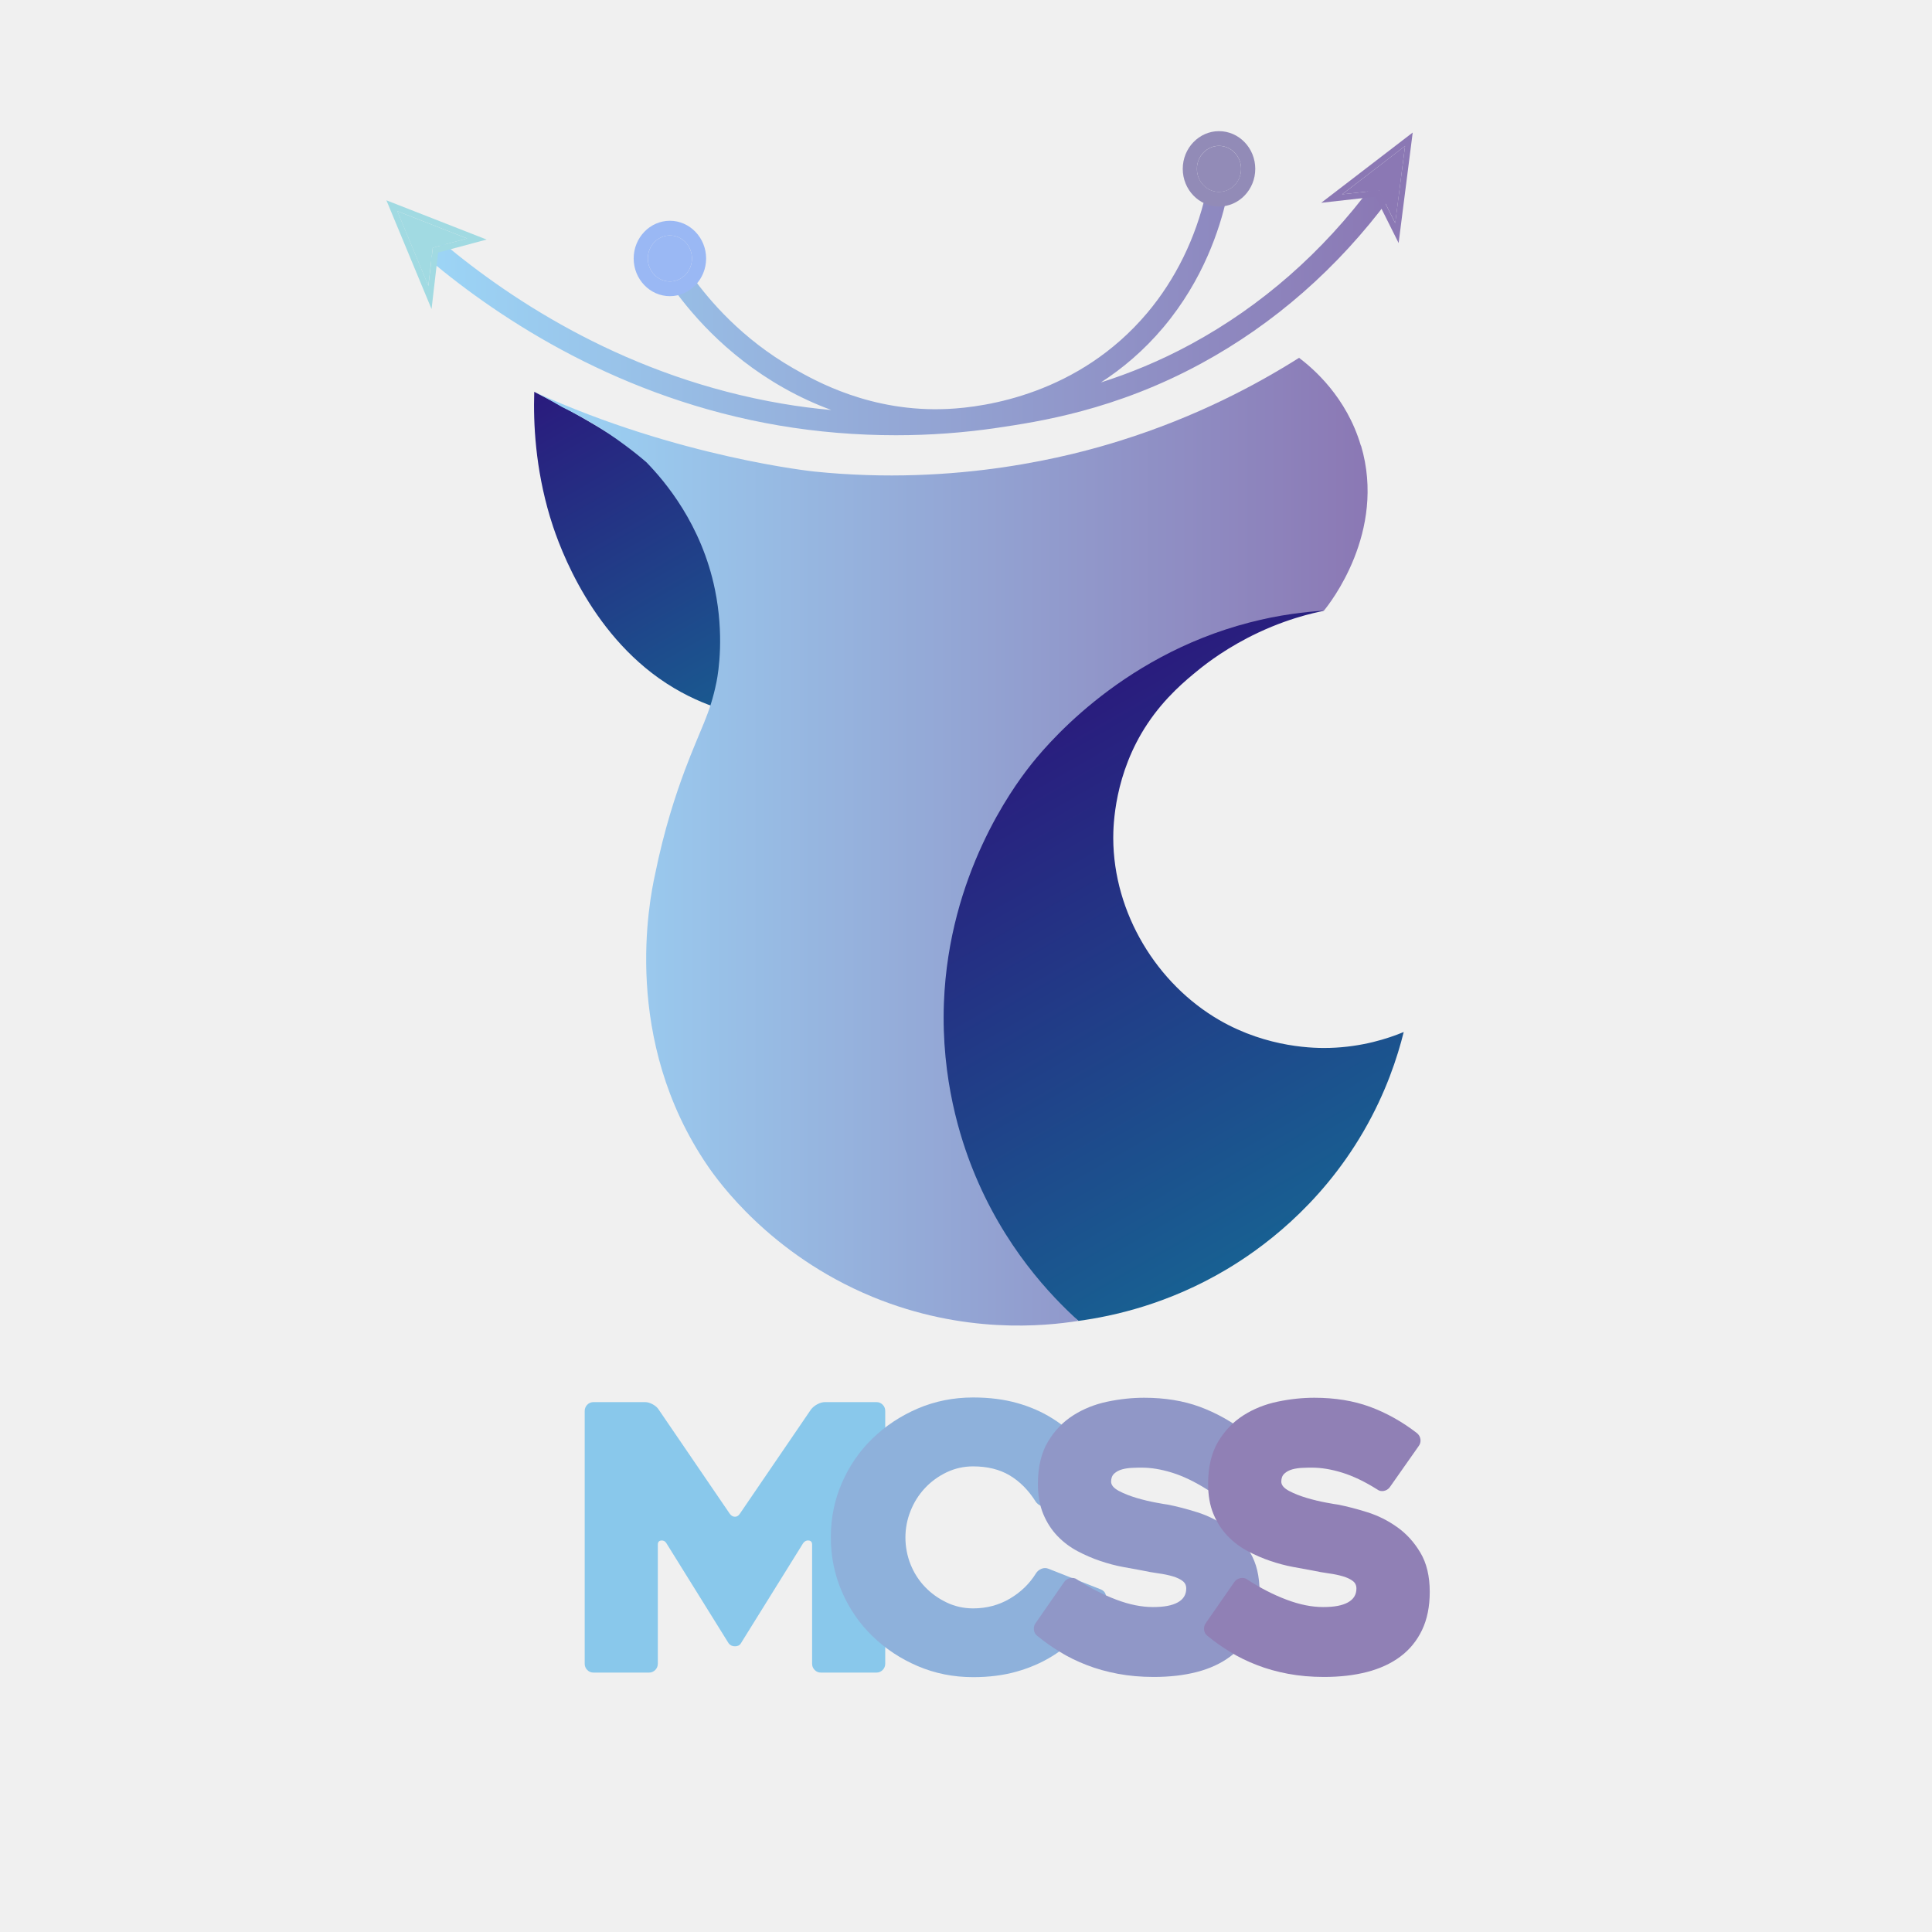
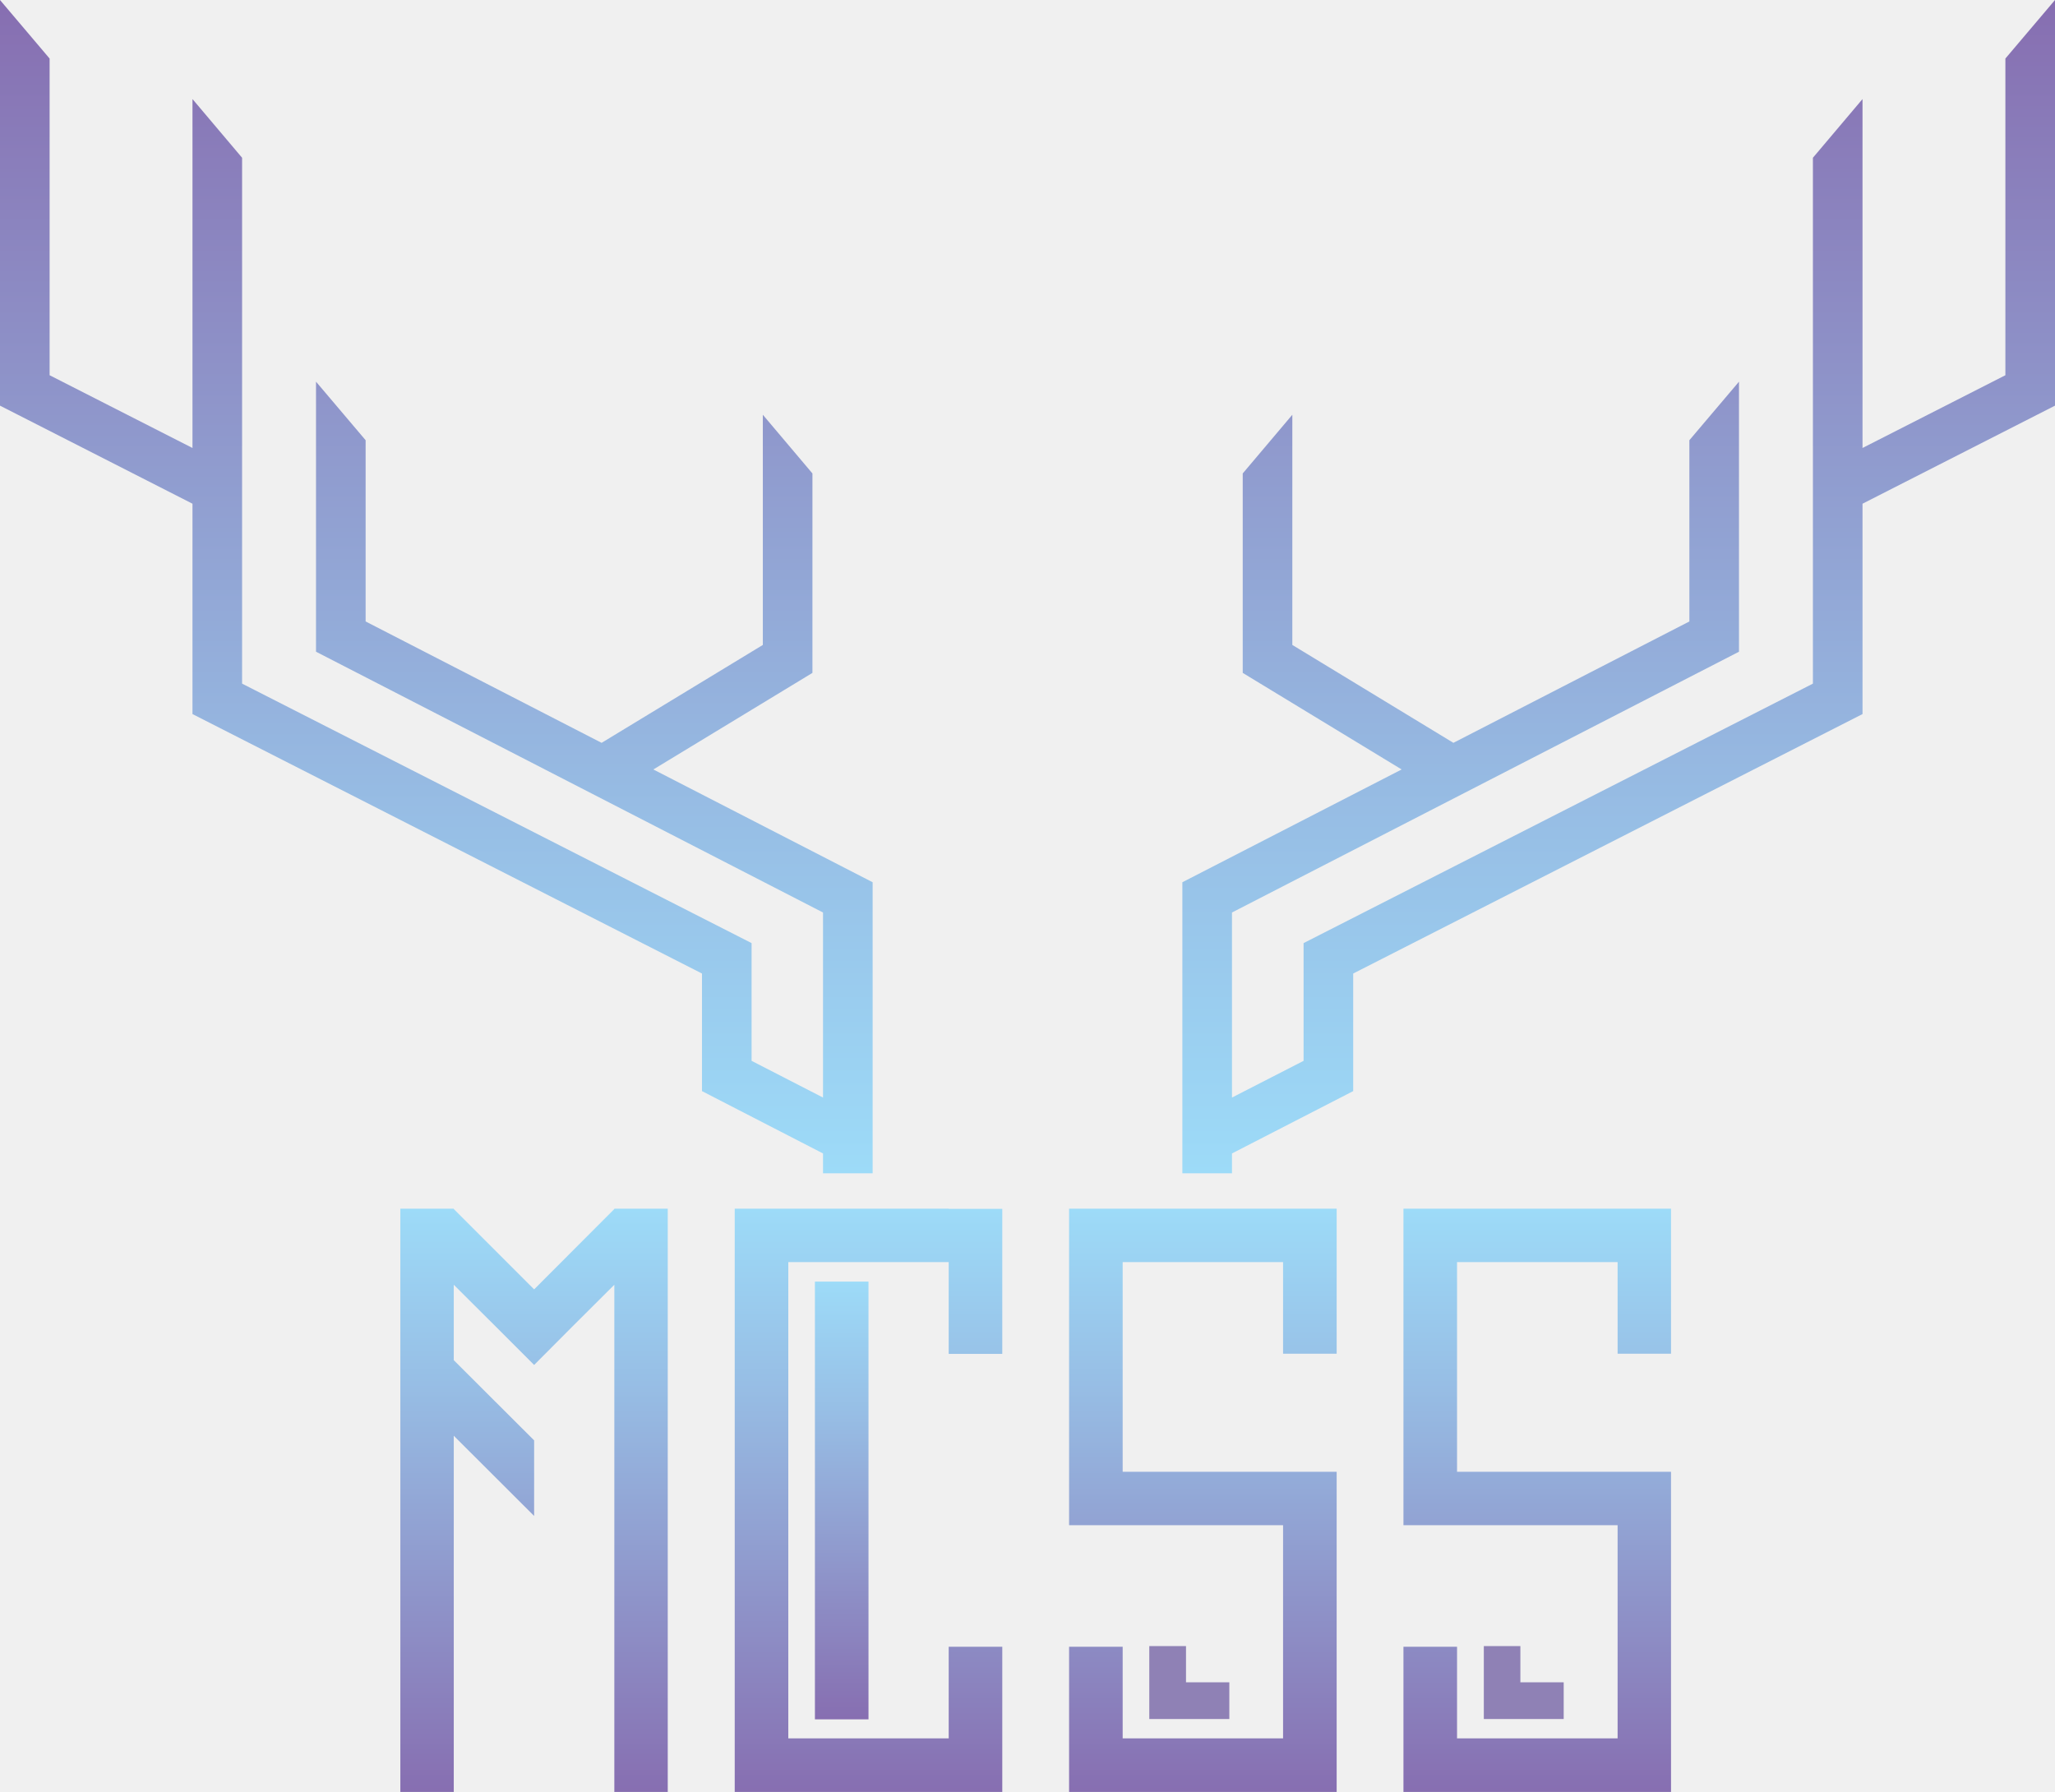
- <svg xmlns="http://www.w3.org/2000/svg" xmlns:xlink="http://www.w3.org/1999/xlink" id="Layer_1" viewBox="0 0 288 288">
+ <svg xmlns="http://www.w3.org/2000/svg" xmlns:xlink="http://www.w3.org/1999/xlink" id="Layer_1" data-name="Layer 1" viewBox="0 0 124.27 108.36">
  <defs>
-     <style>.cls-1{fill:url(#linear-gradient);}.cls-1,.cls-2,.cls-3,.cls-4,.cls-5,.cls-6,.cls-7,.cls-8,.cls-9,.cls-10,.cls-11,.cls-12,.cls-13,.cls-14{stroke-width:0px;}.cls-2{fill:#9097c7;}.cls-3{fill:url(#linear-gradient-6);}.cls-4{fill:#928bb7;}.cls-5{fill:#8eb1db;}.cls-6{fill:url(#linear-gradient-5);}.cls-7{fill:#a1dae2;}.cls-8{fill:#9080b5;}.cls-9{fill:#9ab8f4;}.cls-10{fill:url(#linear-gradient-2);}.cls-11{fill:url(#linear-gradient-3);}.cls-12{fill:#8b78b4;}.cls-13{fill:#89c8eb;}.cls-14{fill:url(#linear-gradient-4);}</style>
-     <linearGradient id="linear-gradient" x1="64.01" y1="46.24" x2="207.11" y2="46.24" gradientUnits="userSpaceOnUse">
-       <stop offset="0" stop-color="#9cd5f6" />
-       <stop offset="1" stop-color="#8b78b4" />
+     <style>.cls-1{fill:#fff;}.cls-2{fill:url(#New_Gradient_Swatch);}.cls-3{fill:url(#New_Gradient_Swatch-2);}.cls-4{fill:url(#New_Gradient_Swatch-3);}.cls-5{fill:url(#New_Gradient_Swatch-4);}.cls-6{fill:#8f81b5;}.cls-7{fill:url(#New_Gradient_Swatch-5);}.cls-8{fill:url(#New_Gradient_Swatch-6);}.cls-9{fill:url(#New_Gradient_Swatch-7);}</style>
+     <linearGradient id="New_Gradient_Swatch" x1="26.38" x2="26.38" y2="70.95" gradientUnits="userSpaceOnUse">
+       <stop offset="0" stop-color="#876eb1" />
+       <stop offset="0.06" stop-color="#8875b5" />
+       <stop offset="0.7" stop-color="#97bee5" />
+       <stop offset="1" stop-color="#9ddbf8" />
    </linearGradient>
-     <linearGradient id="linear-gradient-2" x1="85.42" y1="55.07" x2="124.54" y2="122.83" gradientUnits="userSpaceOnUse">
-       <stop offset="0" stop-color="#2a1a7d" />
-       <stop offset=".77" stop-color="#186092" />
-     </linearGradient>
-     <linearGradient id="linear-gradient-3" x1="154.28" y1="105.76" x2="197.57" y2="180.73" gradientUnits="userSpaceOnUse">
-       <stop offset="0" stop-color="#2a1a7d" />
-       <stop offset="1" stop-color="#186092" />
-     </linearGradient>
-     <linearGradient id="linear-gradient-4" x1="79.83" y1="125.48" x2="203.87" y2="125.48" xlink:href="#linear-gradient" />
-     <linearGradient id="linear-gradient-5" x1="79.75" y1="58.47" x2="79.83" y2="58.47" xlink:href="#linear-gradient" />
-     <linearGradient id="linear-gradient-6" x1="79.7" y1="58.44" x2="79.73" y2="58.44" xlink:href="#linear-gradient" />
+     <linearGradient id="New_Gradient_Swatch-2" x1="97.89" x2="97.89" y2="70.95" xlink:href="#New_Gradient_Swatch" />
+     <linearGradient id="New_Gradient_Swatch-3" x1="32.3" y1="108.36" x2="32.3" y2="73.09" xlink:href="#New_Gradient_Swatch" />
+     <linearGradient id="New_Gradient_Swatch-4" x1="50.9" y1="103.97" x2="50.9" y2="77.49" xlink:href="#New_Gradient_Swatch" />
+     <linearGradient id="New_Gradient_Swatch-5" x1="52.52" y1="108.36" x2="52.52" y2="73.09" xlink:href="#New_Gradient_Swatch" />
+     <linearGradient id="New_Gradient_Swatch-6" x1="72.74" y1="108.36" x2="72.74" y2="73.09" xlink:href="#New_Gradient_Swatch" />
+     <linearGradient id="New_Gradient_Swatch-7" x1="92.96" y1="108.36" x2="92.96" y2="73.09" xlink:href="#New_Gradient_Swatch" />
  </defs>
-   <path class="cls-1" d="m207.11,29.61c-7.74,10.4-17.18,18.67-28.06,24.58-12.85,6.99-24.33,8.69-30.5,9.6-4.89.72-9.92,1.09-14.98,1.09-5.85,0-11.72-.48-17.43-1.45-23.53-4-41.34-15.63-52.13-24.69l1.98-2.57c10.49,8.81,27.8,20.13,50.66,24.01,2.39.41,4.82.72,7.27.94-2.29-.85-4.67-1.92-7.09-3.29-8.93-5.04-14.31-11.71-16.98-15.54,1.12-.34,2.25-.68,3.36-1.02,2.53,3.5,7.34,9.21,15.06,13.64,3.24,1.85,11.58,6.6,23.02,6.05,5.58-.26,19.54-2.21,29.74-14.33,4.19-4.98,7.21-11.13,8.73-17.8l3.08.76c-1.02,4.49-3.43,12.09-9.43,19.22-2.9,3.45-6.1,6.13-9.3,8.2,4.17-1.33,8.73-3.15,13.47-5.73,10.47-5.69,19.56-13.65,27.01-23.68l2.51,2.02Z" />
-   <path class="cls-4" d="m181.71,19.55c2.98,0,5.41,2.52,5.41,5.62s-2.43,5.62-5.41,5.62-5.4-2.53-5.4-5.62,2.43-5.62,5.4-5.62Zm3.3,5.62c0-1.89-1.48-3.43-3.3-3.43s-3.29,1.54-3.29,3.43,1.48,3.43,3.29,3.43,3.3-1.54,3.3-3.43Z" />
-   <path class="cls-4" d="m181.71,21.75c1.82,0,3.3,1.54,3.3,3.43s-1.48,3.43-3.3,3.43-3.29-1.54-3.29-3.43,1.48-3.43,3.29-3.43Z" />
-   <path class="cls-9" d="m99.86,32.91c2.97,0,5.4,2.53,5.4,5.62s-2.43,5.62-5.4,5.62-5.4-2.52-5.4-5.62,2.43-5.62,5.4-5.62Zm3.29,5.62c0-1.89-1.48-3.43-3.29-3.43s-3.29,1.54-3.29,3.43,1.48,3.43,3.29,3.43,3.29-1.54,3.29-3.43Z" />
-   <ellipse class="cls-9" cx="99.86" cy="38.53" rx="3.29" ry="3.43" />
-   <path class="cls-12" d="m210.59,19.75l-2.1,16.48-3.45-6.91-8.09.91,6.75-5.18,6.9-5.3Zm-2.61,13.5l1.47-11.49-9.39,7.21,5.47-.61,2.45,4.9Z" />
-   <polygon class="cls-12" points="209.45 21.76 207.99 33.26 205.54 28.36 200.07 28.97 209.45 21.76" />
-   <path class="cls-7" d="m57.6,29.86l14.94,5.85-7.23,1.94-.98,8.42-3.33-8.02-3.4-8.19Zm12.04,5.69l-10.41-4.08,4.63,11.14.66-5.69,5.13-1.38Z" />
-   <polygon class="cls-7" points="59.22 31.47 69.63 35.55 64.51 36.93 63.85 42.61 59.22 31.47" />
-   <path class="cls-10" d="m117.42,107c-2.48-.33-2.79.15-5.85-.33-1.7-.27-7.35-1.31-13.34-5.56-11.18-7.94-15.42-21.31-16.25-24.08-2.18-7.29-2.49-13.93-2.34-18.62,26.33,13.3,40.7,29.49,48.35,40.18,5.71,7.99,8.1,17.04,6.97,18.21-1.33,1.37-7.2-8.42-17.55-9.79Z" />
-   <path class="cls-11" d="m160.78,196.9c5.26-.71,13.45-2.54,22.09-7.69,4.8-2.86,13.78-9.16,20.39-20.56,3.34-5.76,5.06-11.07,5.99-14.81-2.38.99-6.21,2.23-11.04,2.37-2.02.06-9.18.06-16.45-4.15-9.29-5.38-15.78-15.91-15.81-27.13,0-1.8.13-9.59,5.1-17.04,2.63-3.96,5.78-6.55,7.61-8.03,1.3-1.06,4.39-3.43,8.89-5.55,5.55-2.61,9.82-3.21,9.81-3.27-.03-.13-19.61-.86-35.36,10.57-17.39,12.62-21.3,32.57-22.34,37.88-1.14,5.83-3.21,17.33,1.51,30.94,5.17,14.89,15.37,23.34,19.61,26.48Z" />
-   <path class="cls-14" d="m202.89,66.44c3.81,12.87-4.7,23.58-5.54,24.59-2.71.18-6.6.59-11.11,1.77-19.76,5.12-30.92,19.08-32.83,21.54-2.42,3.11-11.96,16.05-12.7,35.1-.44,11.53,2.54,20.45,4.27,24.8,4.63,11.64,11.77,19.03,15.79,22.66-5.06.8-17.11,2.03-30.73-3.59-15.26-6.3-23.05-17.33-24.55-19.52-12.84-18.77-8.72-39.45-7.84-43.46,1.36-6.7,3.1-11.94,4.44-15.52,2.38-6.34,3.73-8.26,4.72-13.17.31-1.53,1.15-6.99-.23-13.73-1.99-9.74-7.47-16.18-10.24-19.02-.99-.85-2.04-1.69-3.19-2.54-3.25-2.42-6.44-4.25-9.34-5.66,0,0-2.34-1.39-4-2.21,21.34,9.73,41.56,11.81,41.56,11.81,21.43,2.21,38.52-2.37,45.56-4.58,11.57-3.61,20.56-8.48,26.72-12.37,2.1,1.59,7.07,5.83,9.21,13.09Z" />
-   <path class="cls-6" d="m79.75,58.45s.05.02.09.04l-.09-.04Z" />
-   <path class="cls-3" d="m79.7,58.43s.02.01.03.02c-.01-.01-.02-.01-.03-.02Z" />
-   <path class="cls-13" d="m131.96,210.34v37.66c0,.37-.13.68-.38.94-.26.26-.57.39-.93.39h-8.28c-.37,0-.68-.13-.93-.39-.26-.26-.38-.57-.38-.94v-17.75c0-.37-.17-.57-.5-.61-.33-.04-.61.09-.83.39l-9.29,14.94c-.18.3-.48.44-.88.44s-.72-.15-.94-.44l-9.29-14.94c-.18-.29-.44-.42-.77-.39-.33.04-.5.24-.5.61v17.75c0,.37-.13.68-.38.94-.26.26-.57.39-.93.39h-8.28c-.37,0-.68-.13-.93-.39-.26-.26-.38-.57-.38-.94v-37.66c0-.37.13-.68.38-.94.26-.26.57-.39.93-.39h7.68c.37,0,.75.11,1.15.33.4.22.7.48.88.77l10.61,15.55c.22.3.48.44.77.44s.53-.15.72-.44l10.61-15.55c.22-.29.53-.55.93-.77.4-.22.79-.33,1.15-.33h7.68c.37,0,.68.13.93.39.26.26.38.57.38.94Z" />
-   <path class="cls-5" d="m164.7,238.6c-1.07,1.72-2.24,3.29-3.53,4.7-1.29,1.41-2.73,2.61-4.33,3.59-1.6.99-3.37,1.75-5.32,2.3-1.95.55-4.1.82-6.45.82-2.94,0-5.7-.55-8.27-1.65-2.57-1.1-4.82-2.59-6.75-4.47-1.93-1.87-3.45-4.08-4.55-6.62s-1.65-5.24-1.65-8.11.55-5.57,1.65-8.1c1.1-2.54,2.62-4.74,4.55-6.62,1.93-1.87,4.18-3.36,6.75-4.47,2.57-1.1,5.33-1.65,8.27-1.65,2.43,0,4.61.28,6.56.83,1.95.55,3.71,1.32,5.29,2.32,1.58.99,3,2.2,4.27,3.61,1.27,1.42,2.43,2.97,3.5,4.66.18.29.22.61.11.94-.11.33-.33.57-.66.72l-7.83,3.09c-.37.15-.74.15-1.1,0-.37-.15-.64-.37-.83-.66-1.07-1.69-2.35-2.99-3.86-3.89-1.51-.9-3.33-1.35-5.46-1.35-1.4,0-2.71.3-3.94.88-1.23.59-2.31,1.37-3.23,2.35-.92.98-1.64,2.11-2.15,3.4-.52,1.29-.77,2.62-.77,3.98s.26,2.74.77,4.01c.51,1.27,1.23,2.39,2.15,3.35.92.96,1.99,1.73,3.23,2.32,1.23.59,2.55.88,3.94.88,2.02,0,3.85-.49,5.49-1.46,1.64-.97,2.93-2.23,3.89-3.78.18-.29.45-.51.8-.66.35-.15.71-.15,1.08,0l7.83,3.09c.33.15.55.38.66.69.11.31.07.63-.11.97Z" />
-   <path class="cls-2" d="m160.51,235.43c1.99,1.29,3.95,2.3,5.9,3.03,1.95.74,3.77,1.1,5.46,1.1s2.85-.23,3.69-.69,1.27-1.15,1.27-2.07c0-.48-.18-.86-.55-1.13-.37-.28-.85-.51-1.46-.69-.61-.18-1.31-.33-2.12-.44-.81-.11-1.64-.26-2.48-.44-.81-.15-1.76-.32-2.84-.52-1.09-.2-2.2-.5-3.34-.88s-2.27-.87-3.39-1.46c-1.12-.59-2.12-1.34-3.01-2.26-.88-.92-1.59-2.01-2.12-3.28-.53-1.27-.8-2.77-.8-4.49,0-2.54.5-4.63,1.49-6.29s2.25-2.97,3.78-3.94c1.52-.97,3.23-1.65,5.1-2.04s3.69-.58,5.46-.58c3.09,0,5.85.45,8.3,1.35,2.44.9,4.79,2.21,7.03,3.94.29.26.46.57.5.94.04.37-.06.7-.28.99l-4.3,6.12c-.22.29-.52.48-.88.55-.37.07-.7,0-.99-.22-1.87-1.18-3.62-2.01-5.24-2.51-1.62-.5-3.11-.74-4.47-.74-.4,0-.87,0-1.41.03-.53.02-1.04.09-1.52.22-.48.13-.87.34-1.19.63s-.47.7-.47,1.21.39.97,1.16,1.38c.77.41,1.65.75,2.65,1.05.99.29,1.95.52,2.87.69.92.17,1.51.27,1.77.3,1.32.26,2.77.63,4.36,1.13s3.06,1.23,4.44,2.21c1.38.97,2.54,2.24,3.47,3.8.94,1.56,1.41,3.52,1.41,5.87,0,2.21-.39,4.11-1.16,5.71-.77,1.6-1.85,2.91-3.23,3.94s-3.03,1.79-4.96,2.29c-1.93.5-4.07.74-6.42.74-1.91,0-3.69-.16-5.35-.47-1.65-.31-3.2-.74-4.63-1.3-1.43-.55-2.77-1.2-4-1.96-1.23-.75-2.36-1.55-3.39-2.4-.29-.22-.46-.52-.5-.91s.06-.73.28-1.02l4.25-6.12c.22-.29.51-.48.88-.55.37-.07.7-.02.99.17Z" />
-   <path class="cls-8" d="m185.88,235.43c1.99,1.29,3.95,2.3,5.9,3.03,1.95.74,3.77,1.1,5.46,1.1s2.85-.23,3.69-.69,1.27-1.15,1.27-2.07c0-.48-.18-.86-.55-1.13-.37-.28-.85-.51-1.46-.69-.61-.18-1.31-.33-2.12-.44-.81-.11-1.64-.26-2.48-.44-.81-.15-1.76-.32-2.84-.52-1.09-.2-2.2-.5-3.34-.88s-2.27-.87-3.39-1.46c-1.12-.59-2.12-1.34-3.01-2.26-.88-.92-1.59-2.01-2.12-3.28-.53-1.27-.8-2.77-.8-4.49,0-2.54.5-4.63,1.49-6.29s2.25-2.97,3.78-3.94c1.52-.97,3.23-1.65,5.1-2.04s3.69-.58,5.46-.58c3.09,0,5.85.45,8.3,1.35,2.44.9,4.79,2.21,7.03,3.94.29.26.46.57.5.94.04.37-.06.7-.28.99l-4.3,6.12c-.22.29-.52.48-.88.55-.37.07-.7,0-.99-.22-1.87-1.18-3.62-2.01-5.24-2.51-1.62-.5-3.11-.74-4.47-.74-.4,0-.87,0-1.41.03-.53.02-1.04.09-1.52.22-.48.13-.87.34-1.19.63s-.47.7-.47,1.21.39.97,1.16,1.38c.77.41,1.65.75,2.65,1.05.99.29,1.95.52,2.87.69.92.17,1.51.27,1.77.3,1.32.26,2.77.63,4.36,1.13s3.06,1.23,4.44,2.21c1.38.97,2.54,2.24,3.47,3.8.94,1.56,1.41,3.52,1.41,5.87,0,2.21-.39,4.11-1.16,5.71-.77,1.6-1.85,2.91-3.23,3.94s-3.03,1.79-4.96,2.29c-1.93.5-4.07.74-6.42.74-1.91,0-3.69-.16-5.35-.47-1.65-.31-3.2-.74-4.63-1.3-1.43-.55-2.77-1.2-4-1.96-1.23-.75-2.36-1.55-3.39-2.4-.29-.22-.46-.52-.5-.91s.06-.73.28-1.02l4.25-6.12c.22-.29.51-.48.88-.55.37-.07.7-.02.99.17Z" />
+   <polygon class="cls-1" points="17.12 84.65 17.12 84.65 17.11 84.65 17.12 84.65" />
+   <polygon class="cls-2" points="49.13 40.69 49.13 28.63 46.13 25.08 46.13 39 36.38 44.92 22.11 37.58 22.11 26.62 19.11 23.08 19.11 39.41 49.77 55.18 49.77 66.37 45.45 64.15 45.45 57.03 14.64 41.34 14.64 9.54 11.64 5.99 11.64 27.09 3 22.69 3 3.54 0 0 0 24.53 11.64 30.46 11.64 43.18 42.45 58.87 42.45 65.98 49.77 69.75 49.77 70.95 52.77 70.95 52.77 53.35 39.51 46.53 49.13 40.69" />
+   <polygon class="cls-3" points="75.15 40.69 75.15 28.63 78.15 25.08 78.15 39 87.89 44.92 102.16 37.58 102.16 26.62 105.16 23.08 105.16 39.41 74.5 55.18 74.5 66.37 78.83 64.15 78.83 57.03 109.63 41.34 109.63 9.54 112.63 5.99 112.63 27.09 121.27 22.69 121.27 3.54 124.27 0 124.27 24.53 112.63 30.46 112.63 43.18 81.83 58.87 81.83 65.98 74.5 69.75 74.5 70.95 71.5 70.95 71.5 53.35 84.76 46.53 75.15 40.69" />
+   <polygon class="cls-4" points="38.23 73.09 37.15 73.09 37.15 73.11 32.3 77.97 27.44 73.11 27.44 73.09 26.36 73.09 25.29 73.09 24.21 73.09 24.21 108.36 25.29 108.36 26.36 108.36 27.44 108.36 27.44 86.82 32.3 91.67 32.3 87.1 27.44 82.25 27.44 77.69 30.01 80.25 32.3 82.54 34.58 80.25 37.15 77.69 37.15 108.36 38.23 108.36 39.31 108.36 40.38 108.36 40.38 73.09 39.31 73.09 38.23 73.09" />
+   <polygon class="cls-5" points="49.28 77.5 49.28 103.97 50.36 103.97 51.44 103.97 52.52 103.97 52.52 77.5 51.44 77.5 50.36 77.5 49.28 77.5" />
+   <polygon class="cls-6" points="71.72 99.54 69.5 99.54 69.5 101.01 69.5 102.48 69.5 103.95 71.1 103.95 71.72 103.95 72.18 103.95 73.26 103.95 74.34 103.95 74.34 101.73 73.26 101.73 72.18 101.73 71.72 101.73 71.72 101.01 71.72 99.54" />
+   <polygon class="cls-6" points="91.94 99.54 89.73 99.54 89.73 101.01 89.73 102.48 89.73 103.95 91.32 103.95 91.94 103.95 92.4 103.95 93.48 103.95 94.56 103.95 94.56 101.73 93.48 101.73 92.4 101.73 91.94 101.73 91.94 101.01 91.94 99.54" />
+   <polygon class="cls-7" points="58.45 73.1 57.37 73.1 57.37 73.09 47.67 73.09 46.59 73.09 45.51 73.09 44.43 73.09 44.43 108.36 45.51 108.36 46.59 108.36 47.67 108.36 57.37 108.36 58.45 108.36 59.53 108.36 60.61 108.36 60.61 99.58 59.53 99.58 58.45 99.58 57.37 99.58 57.37 105.12 47.67 105.12 47.67 76.32 57.37 76.32 57.37 81.87 58.45 81.87 59.53 81.87 60.61 81.87 60.61 73.1 59.53 73.1 58.45 73.1" />
+   <polygon class="cls-8" points="78.67 73.09 77.59 73.09 77.59 73.09 67.89 73.09 66.81 73.09 65.73 73.09 64.65 73.09 64.65 89 64.65 90.08 64.65 90.73 64.65 91.15 64.65 92.23 77.59 92.23 77.59 105.12 67.89 105.12 67.89 99.58 66.81 99.58 65.73 99.58 64.65 99.58 64.65 108.36 65.73 108.36 66.81 108.36 67.89 108.36 77.59 108.36 78.67 108.36 79.75 108.36 80.83 108.36 80.83 89 79.75 89 78.67 89 77.59 89 67.89 89 67.89 76.32 77.59 76.32 77.59 81.86 78.67 81.86 79.75 81.86 80.83 81.86 80.83 73.09 79.75 73.09 78.67 73.09" />
+   <polygon class="cls-9" points="98.89 81.86 99.97 81.86 101.05 81.86 101.05 73.09 99.97 73.09 98.89 73.09 97.82 73.09 97.82 73.09 88.11 73.09 87.03 73.09 85.95 73.09 84.87 73.09 84.87 89 84.87 90.08 84.87 90.73 84.87 91.15 84.87 92.23 97.82 92.23 97.82 105.12 88.11 105.12 88.11 99.58 87.03 99.58 85.95 99.58 84.87 99.58 84.87 108.36 85.95 108.36 87.03 108.36 88.11 108.36 97.82 108.36 98.89 108.36 99.97 108.36 101.05 108.36 101.05 89 99.97 89 98.89 89 97.82 89 88.11 89 88.11 76.32 97.82 76.32 97.82 81.86 98.89 81.86" />
</svg>
